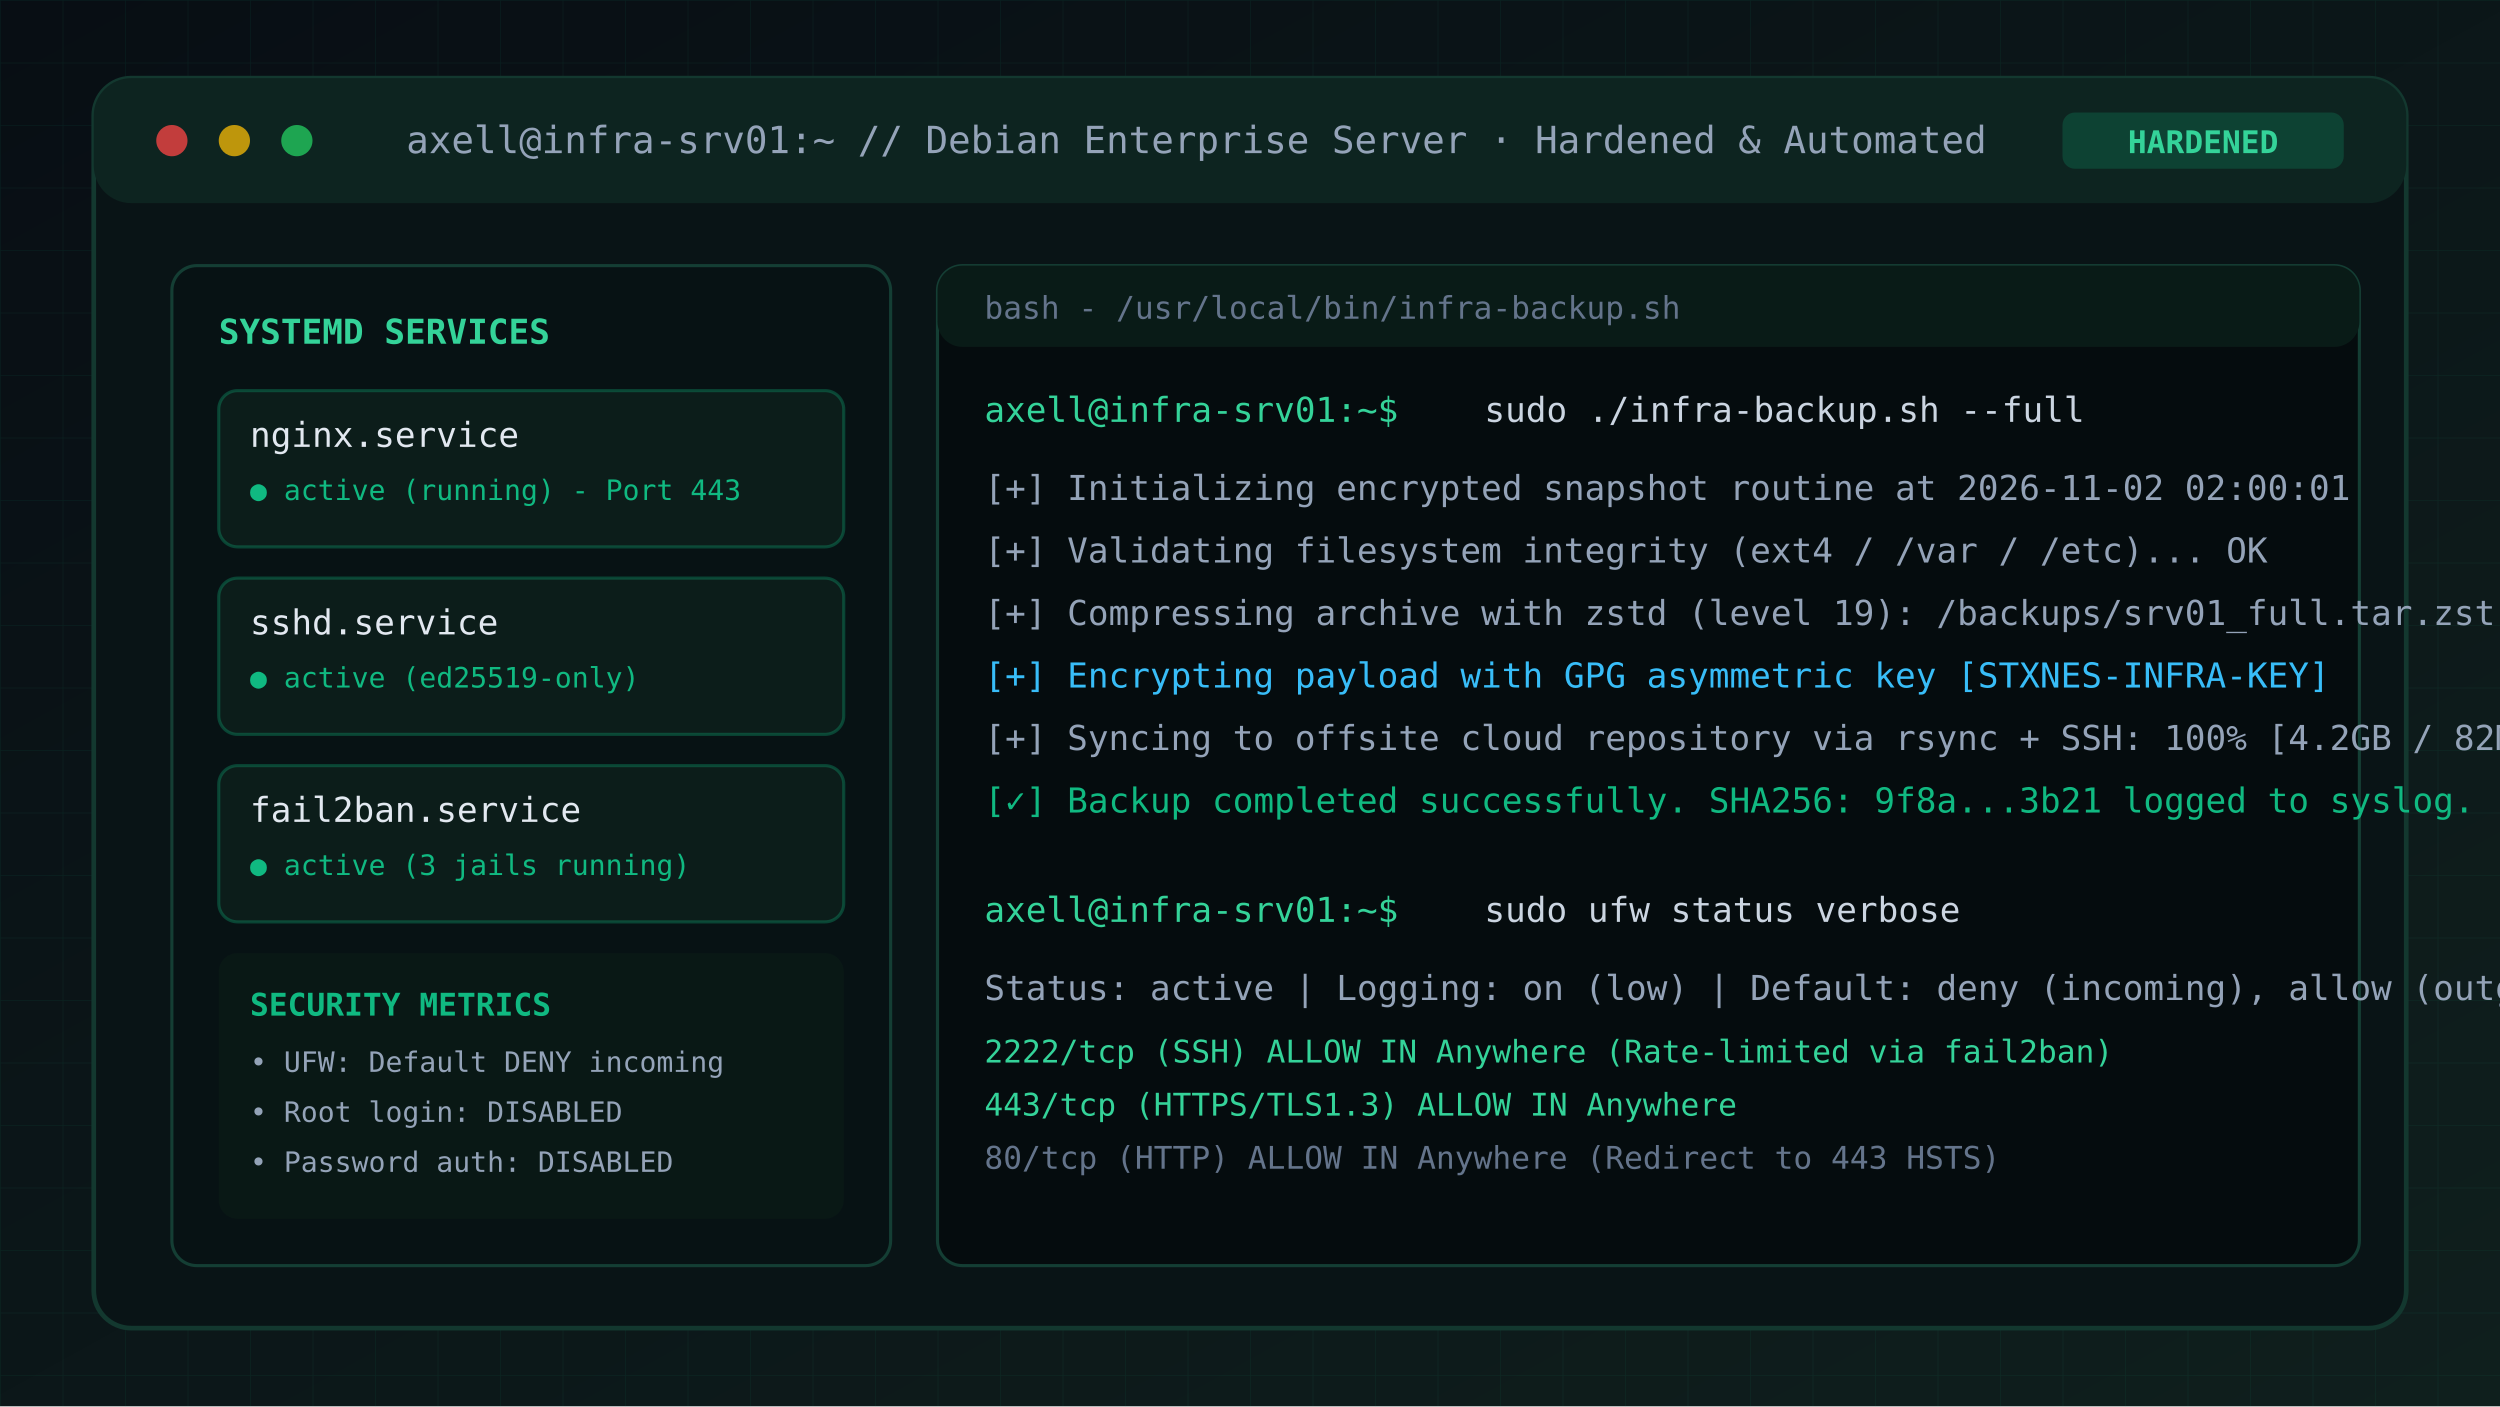
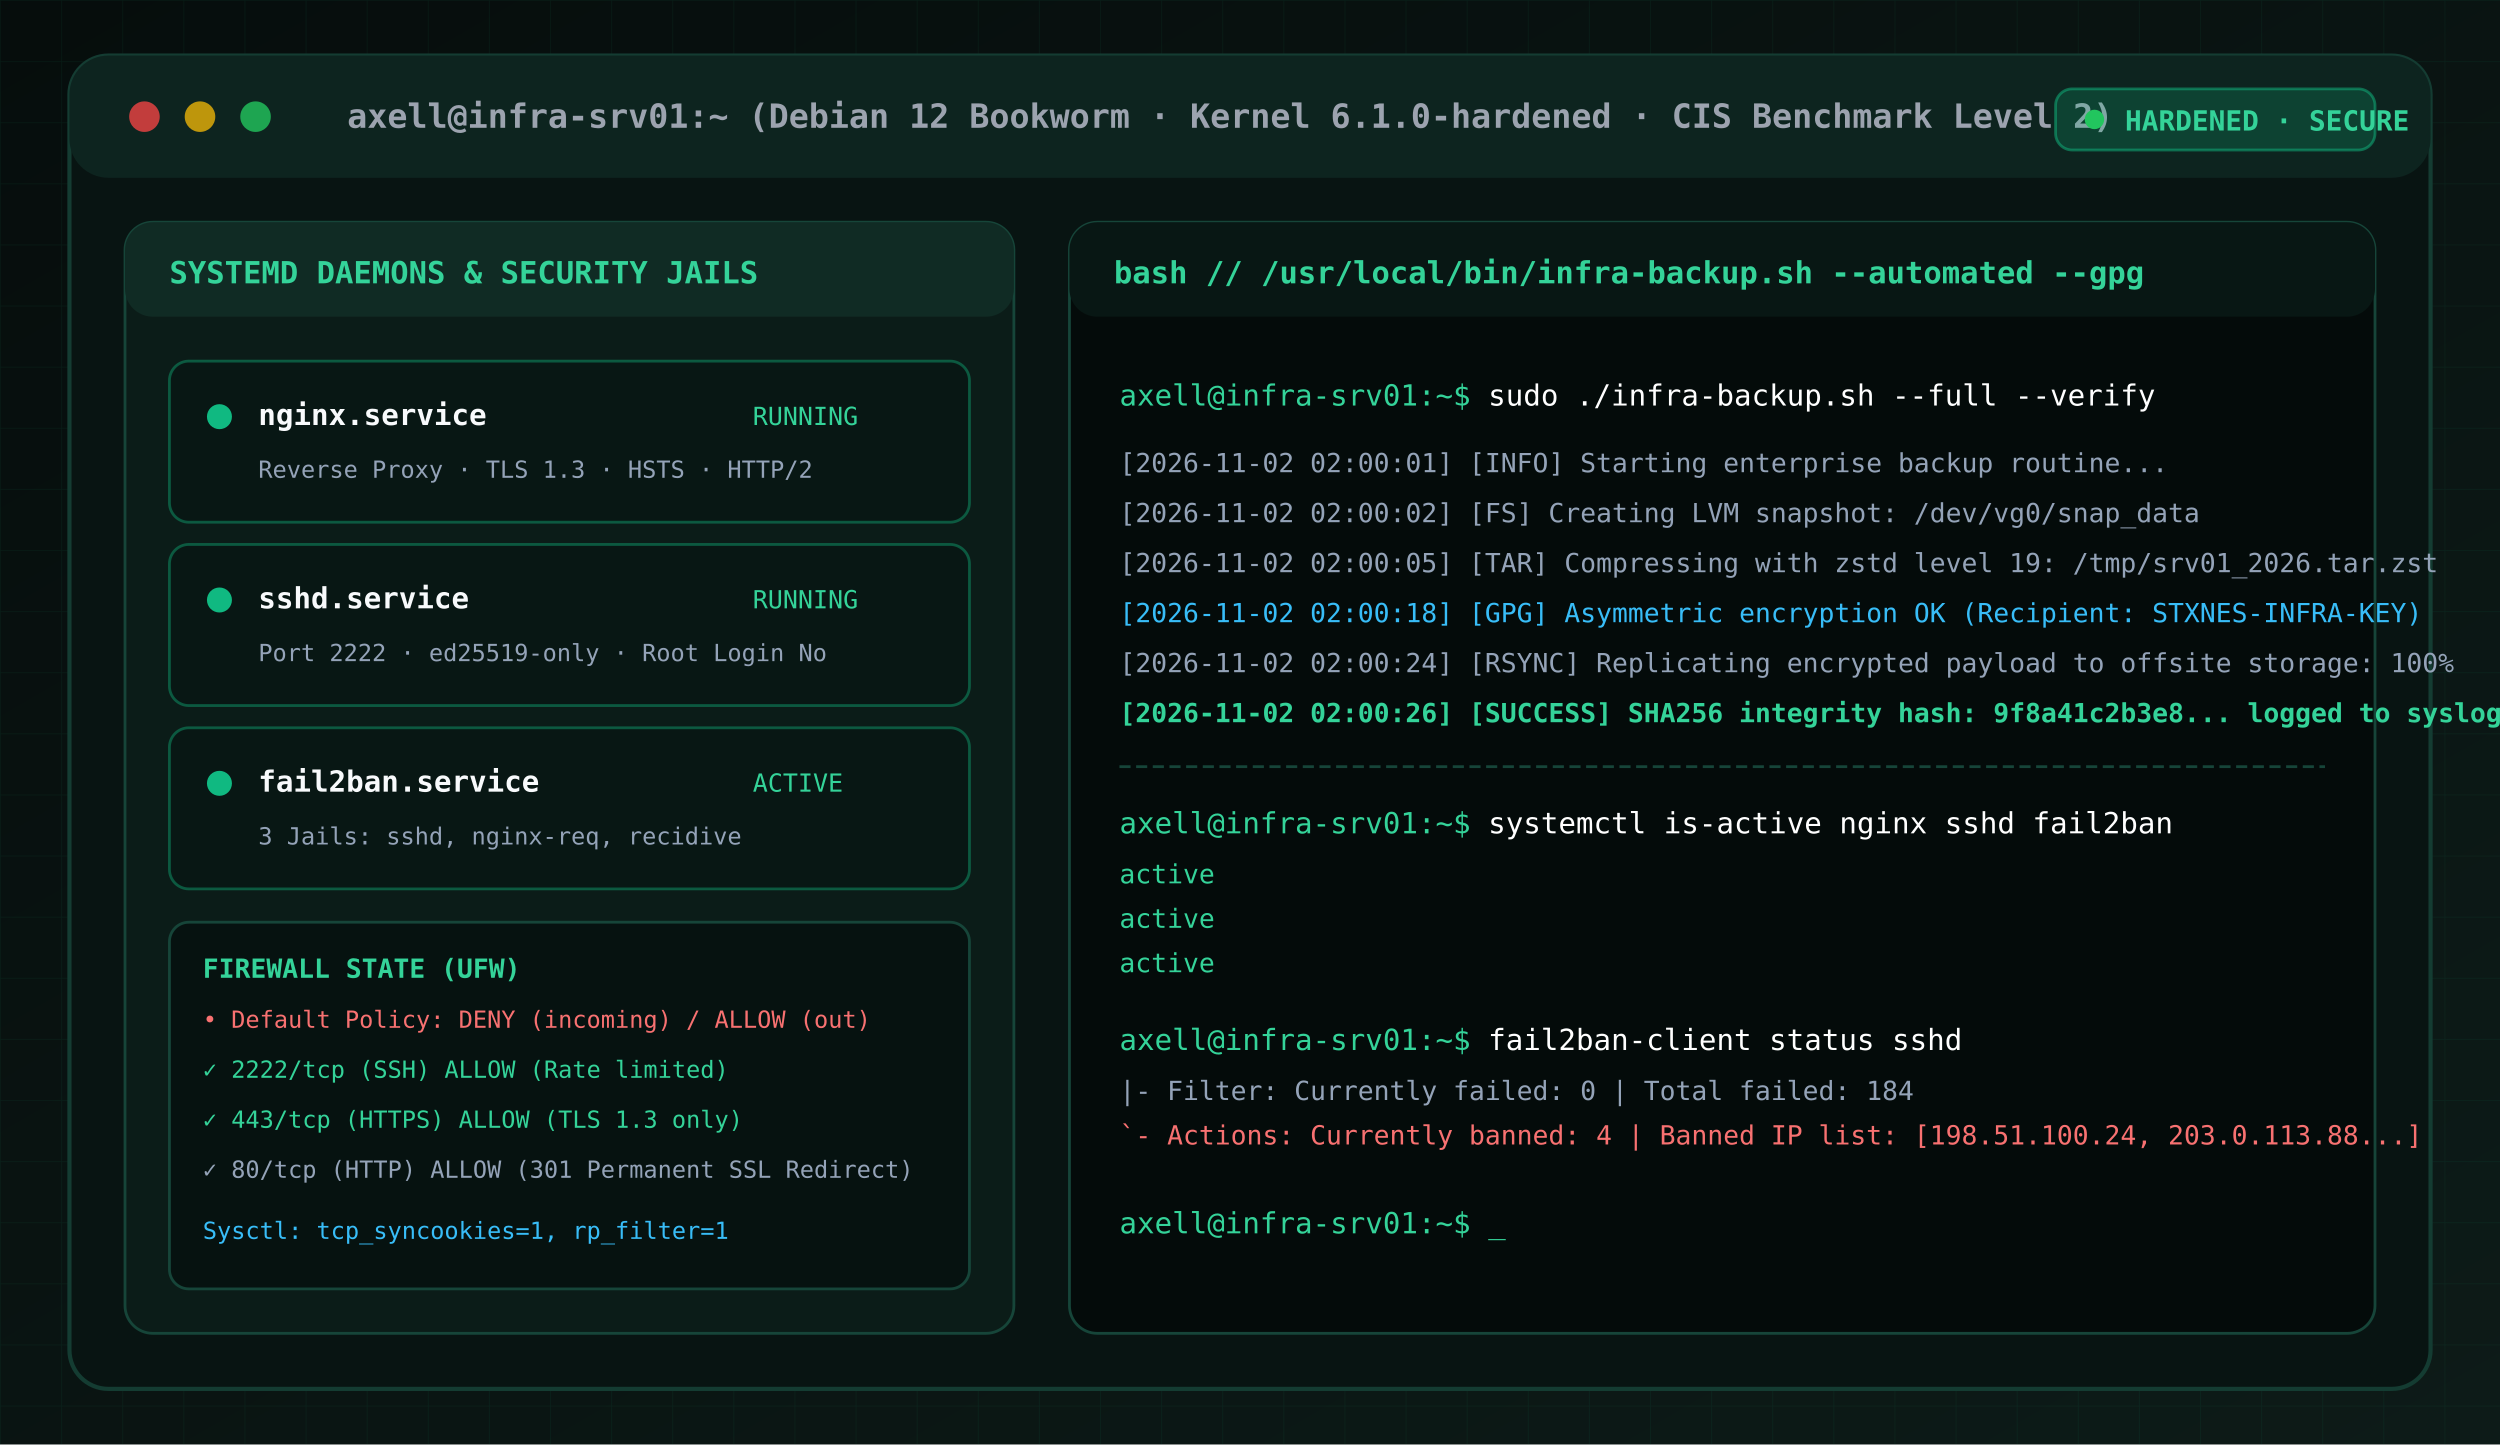
- <svg xmlns="http://www.w3.org/2000/svg" viewBox="0 0 800 450" width="100%" height="100%">
+ <svg xmlns="http://www.w3.org/2000/svg" viewBox="0 0 900 520" width="100%" height="100%">
  <defs>
-     <linearGradient id="bg-grad-lx" x1="0%" y1="0%" x2="100%" y2="100%">
-       <stop offset="0%" stop-color="#080e14" />
-       <stop offset="100%" stop-color="#0f1f1d" />
+     <linearGradient id="lx-bg" x1="0%" y1="0%" x2="100%" y2="100%">
+       <stop offset="0%" stop-color="#060d0c" />
+       <stop offset="100%" stop-color="#0d1b18" />
    </linearGradient>
-     <pattern id="grid-lx" width="20" height="20" patternUnits="userSpaceOnUse">
-       <path d="M 20 0 L 0 0 0 20" fill="none" stroke="#10b981" stroke-width="0.5" opacity="0.08" />
+     <pattern id="lx-grid" width="22" height="22" patternUnits="userSpaceOnUse">
+       <path d="M 22 0 L 0 0 0 22" fill="none" stroke="#10b981" stroke-width="0.5" opacity="0.08" />
    </pattern>
  </defs>
-   <rect width="800" height="450" fill="url(#bg-grad-lx)" />
-   <rect width="800" height="450" fill="url(#grid-lx)" />
-   <rect x="30" y="25" width="740" height="400" rx="12" fill="#091416" stroke="#13382f" stroke-width="1.5" />
-   <rect x="30" y="25" width="740" height="40" rx="12" fill="#0d2420" />
-   <circle cx="55" cy="45" r="5" fill="#ef4444" opacity="0.8" />
-   <circle cx="75" cy="45" r="5" fill="#eab308" opacity="0.8" />
-   <circle cx="95" cy="45" r="5" fill="#22c55e" opacity="0.8" />
-   <text x="130" y="49" font-family="'JetBrains Mono', monospace" font-size="12" fill="#94a3b8">axell@infra-srv01:~ // Debian Enterprise Server · Hardened &amp; Automated</text>
-   <rect x="660" y="36" width="90" height="18" rx="4" fill="#10b981" fill-opacity="0.2" />
-   <text x="705" y="49" text-anchor="middle" font-family="'JetBrains Mono', monospace" font-size="10" font-weight="bold" fill="#34d399">HARDENED</text>
-   <g transform="translate(55, 85)">
-     <rect width="230" height="320" rx="8" fill="#071214" stroke="#143e34" />
-     <text x="15" y="25" font-family="'JetBrains Mono', monospace" font-size="11" font-weight="bold" fill="#34d399">SYSTEMD SERVICES</text>
-     <rect x="15" y="40" width="200" height="50" rx="6" fill="#0c1d1a" stroke="#10b981" stroke-opacity="0.3" />
-     <text x="25" y="58" font-family="'JetBrains Mono', monospace" font-size="11" fill="#e2e8f0">nginx.service</text>
-     <text x="25" y="75" font-family="'JetBrains Mono', monospace" font-size="9" fill="#10b981">● active (running) - Port 443</text>
-     <rect x="15" y="100" width="200" height="50" rx="6" fill="#0c1d1a" stroke="#10b981" stroke-opacity="0.3" />
-     <text x="25" y="118" font-family="'JetBrains Mono', monospace" font-size="11" fill="#e2e8f0">sshd.service</text>
-     <text x="25" y="135" font-family="'JetBrains Mono', monospace" font-size="9" fill="#10b981">● active (ed25519-only)</text>
-     <rect x="15" y="160" width="200" height="50" rx="6" fill="#0c1d1a" stroke="#10b981" stroke-opacity="0.3" />
-     <text x="25" y="178" font-family="'JetBrains Mono', monospace" font-size="11" fill="#e2e8f0">fail2ban.service</text>
-     <text x="25" y="195" font-family="'JetBrains Mono', monospace" font-size="9" fill="#10b981">● active (3 jails running)</text>
-     <rect x="15" y="220" width="200" height="85" rx="6" fill="#091815" />
-     <text x="25" y="240" font-family="'JetBrains Mono', monospace" font-size="10" font-weight="bold" fill="#10b981">SECURITY METRICS</text>
-     <text x="25" y="258" font-family="'JetBrains Mono', monospace" font-size="9" fill="#94a3b8">• UFW: Default DENY incoming</text>
-     <text x="25" y="274" font-family="'JetBrains Mono', monospace" font-size="9" fill="#94a3b8">• Root login: DISABLED</text>
-     <text x="25" y="290" font-family="'JetBrains Mono', monospace" font-size="9" fill="#94a3b8">• Password auth: DISABLED</text>
+   <rect width="900" height="520" fill="url(#lx-bg)" />
+   <rect width="900" height="520" fill="url(#lx-grid)" />
+   <rect x="25" y="20" width="850" height="480" rx="14" fill="#081412" stroke="#143c32" stroke-width="1.5" />
+   <rect x="25" y="20" width="850" height="44" rx="14" fill="#0d241f" />
+   <circle cx="52" cy="42" r="5.5" fill="#ef4444" opacity="0.8" />
+   <circle cx="72" cy="42" r="5.5" fill="#eab308" opacity="0.8" />
+   <circle cx="92" cy="42" r="5.5" fill="#22c55e" opacity="0.8" />
+   <text x="125" y="46" font-family="'JetBrains Mono', monospace" font-size="12" font-weight="600" fill="#9ca3af">axell@infra-srv01:~ (Debian 12 Bookworm · Kernel 6.1.0-hardened · CIS Benchmark Level 2)</text>
+   <rect x="740" y="32" width="115" height="22" rx="6" fill="#10b981" fill-opacity="0.2" stroke="#10b981" stroke-opacity="0.5" />
+   <circle cx="754" cy="43" r="3.5" fill="#22c55e" />
+   <text x="765" y="47" font-family="'JetBrains Mono', monospace" font-size="10" font-weight="bold" fill="#34d399">HARDENED · SECURE</text>
+   <g transform="translate(45, 80)">
+     <rect width="320" height="400" rx="10" fill="#0b1c18" stroke="#164539" />
+     <rect width="320" height="34" rx="10" fill="#102b24" />
+     <text x="16" y="22" font-family="'JetBrains Mono', monospace" font-size="11" font-weight="bold" fill="#34d399">SYSTEMD DAEMONS &amp; SECURITY JAILS</text>
+     <g transform="translate(16, 50)">
+       <rect width="288" height="58" rx="7" fill="#081714" stroke="#10b981" stroke-opacity="0.4" />
+       <circle cx="18" cy="20" r="4.5" fill="#10b981" />
+       <text x="32" y="23" font-family="'JetBrains Mono', monospace" font-size="10.5" font-weight="bold" fill="#f8fafc">nginx.service</text>
+       <text x="210" y="23" font-family="'JetBrains Mono', monospace" font-size="9" fill="#34d399">RUNNING</text>
+       <text x="32" y="42" font-family="'JetBrains Mono', monospace" font-size="8.5" fill="#94a3b8">Reverse Proxy · TLS 1.3 · HSTS · HTTP/2</text>
+     </g>
+     <g transform="translate(16, 116)">
+       <rect width="288" height="58" rx="7" fill="#081714" stroke="#10b981" stroke-opacity="0.4" />
+       <circle cx="18" cy="20" r="4.5" fill="#10b981" />
+       <text x="32" y="23" font-family="'JetBrains Mono', monospace" font-size="10.5" font-weight="bold" fill="#f8fafc">sshd.service</text>
+       <text x="210" y="23" font-family="'JetBrains Mono', monospace" font-size="9" fill="#34d399">RUNNING</text>
+       <text x="32" y="42" font-family="'JetBrains Mono', monospace" font-size="8.5" fill="#94a3b8">Port 2222 · ed25519-only · Root Login No</text>
+     </g>
+     <g transform="translate(16, 182)">
+       <rect width="288" height="58" rx="7" fill="#081714" stroke="#10b981" stroke-opacity="0.4" />
+       <circle cx="18" cy="20" r="4.5" fill="#10b981" />
+       <text x="32" y="23" font-family="'JetBrains Mono', monospace" font-size="10.5" font-weight="bold" fill="#f8fafc">fail2ban.service</text>
+       <text x="210" y="23" font-family="'JetBrains Mono', monospace" font-size="9" fill="#34d399">ACTIVE</text>
+       <text x="32" y="42" font-family="'JetBrains Mono', monospace" font-size="8.5" fill="#94a3b8">3 Jails: sshd, nginx-req, recidive</text>
+     </g>
+     <g transform="translate(16, 252)">
+       <rect width="288" height="132" rx="7" fill="#061210" stroke="#164539" />
+       <text x="12" y="20" font-family="'JetBrains Mono', monospace" font-size="9.5" font-weight="bold" fill="#34d399">FIREWALL STATE (UFW)</text>
+       <text x="12" y="38" font-family="'JetBrains Mono', monospace" font-size="8.5" fill="#f87171">• Default Policy: DENY (incoming) / ALLOW (out)</text>
+       <text x="12" y="56" font-family="'JetBrains Mono', monospace" font-size="8.5" fill="#34d399">✓ 2222/tcp (SSH)   ALLOW (Rate limited)</text>
+       <text x="12" y="74" font-family="'JetBrains Mono', monospace" font-size="8.5" fill="#34d399">✓ 443/tcp (HTTPS)  ALLOW (TLS 1.3 only)</text>
+       <text x="12" y="92" font-family="'JetBrains Mono', monospace" font-size="8.5" fill="#94a3b8">✓ 80/tcp (HTTP)    ALLOW (301 Permanent SSL Redirect)</text>
+       <text x="12" y="114" font-family="'JetBrains Mono', monospace" font-size="8.5" fill="#38bdf8">Sysctl: tcp_syncookies=1, rp_filter=1</text>
+     </g>
  </g>
-   <g transform="translate(300, 85)">
-     <rect width="455" height="320" rx="8" fill="#050c0e" stroke="#143e34" />
-     <rect width="455" height="26" rx="8" fill="#091b17" />
-     <text x="15" y="17" font-family="'JetBrains Mono', monospace" font-size="10" fill="#64748b">bash - /usr/local/bin/infra-backup.sh</text>
-     <text x="15" y="50" font-family="'JetBrains Mono', monospace" font-size="11" fill="#34d399">axell@infra-srv01:~$</text>
-     <text x="175" y="50" font-family="'JetBrains Mono', monospace" font-size="11" fill="#cbd5e1">sudo ./infra-backup.sh --full</text>
-     <text x="15" y="75" font-family="'JetBrains Mono', monospace" font-size="11" fill="#94a3b8">[+] Initializing encrypted snapshot routine at 2026-11-02 02:00:01</text>
-     <text x="15" y="95" font-family="'JetBrains Mono', monospace" font-size="11" fill="#94a3b8">[+] Validating filesystem integrity (ext4 / /var / /etc)... OK</text>
-     <text x="15" y="115" font-family="'JetBrains Mono', monospace" font-size="11" fill="#94a3b8">[+] Compressing archive with zstd (level 19): /backups/srv01_full.tar.zst</text>
-     <text x="15" y="135" font-family="'JetBrains Mono', monospace" font-size="11" fill="#38bdf8">[+] Encrypting payload with GPG asymmetric key [STXNES-INFRA-KEY]</text>
-     <text x="15" y="155" font-family="'JetBrains Mono', monospace" font-size="11" fill="#94a3b8">[+] Syncing to offsite cloud repository via rsync + SSH: 100% [4.2GB / 82MB/s]</text>
-     <text x="15" y="175" font-family="'JetBrains Mono', monospace" font-size="11" fill="#10b981">[✓] Backup completed successfully. SHA256: 9f8a...3b21 logged to syslog.</text>
-     <text x="15" y="210" font-family="'JetBrains Mono', monospace" font-size="11" fill="#34d399">axell@infra-srv01:~$</text>
-     <text x="175" y="210" font-family="'JetBrains Mono', monospace" font-size="11" fill="#cbd5e1">sudo ufw status verbose</text>
-     <text x="15" y="235" font-family="'JetBrains Mono', monospace" font-size="11" fill="#94a3b8">Status: active | Logging: on (low) | Default: deny (incoming), allow (outgoing)</text>
-     <text x="15" y="255" font-family="'JetBrains Mono', monospace" font-size="10" fill="#34d399">2222/tcp (SSH)          ALLOW IN    Anywhere (Rate-limited via fail2ban)</text>
-     <text x="15" y="272" font-family="'JetBrains Mono', monospace" font-size="10" fill="#34d399">443/tcp (HTTPS/TLS1.3)  ALLOW IN    Anywhere</text>
-     <text x="15" y="289" font-family="'JetBrains Mono', monospace" font-size="10" fill="#64748b">80/tcp (HTTP)           ALLOW IN    Anywhere (Redirect to 443 HSTS)</text>
+   <g transform="translate(385, 80)">
+     <rect width="470" height="400" rx="10" fill="#040b0a" stroke="#164539" />
+     <rect width="470" height="34" rx="10" fill="#081714" />
+     <text x="16" y="22" font-family="'JetBrains Mono', monospace" font-size="11" font-weight="bold" fill="#34d399">bash // /usr/local/bin/infra-backup.sh --automated --gpg</text>
+     <g transform="translate(18, 52)">
+       <text x="0" y="14" font-family="'JetBrains Mono', monospace" font-size="10.5" fill="#34d399">axell@infra-srv01:~$ <tspan fill="#ffffff">sudo ./infra-backup.sh --full --verify</tspan>
+       </text>
+       <text x="0" y="38" font-family="'JetBrains Mono', monospace" font-size="9.5" fill="#94a3b8">[2026-11-02 02:00:01] [INFO] Starting enterprise backup routine...</text>
+       <text x="0" y="56" font-family="'JetBrains Mono', monospace" font-size="9.5" fill="#94a3b8">[2026-11-02 02:00:02] [FS] Creating LVM snapshot: /dev/vg0/snap_data</text>
+       <text x="0" y="74" font-family="'JetBrains Mono', monospace" font-size="9.5" fill="#94a3b8">[2026-11-02 02:00:05] [TAR] Compressing with zstd level 19: /tmp/srv01_2026.tar.zst</text>
+       <text x="0" y="92" font-family="'JetBrains Mono', monospace" font-size="9.5" fill="#38bdf8">[2026-11-02 02:00:18] [GPG] Asymmetric encryption OK (Recipient: STXNES-INFRA-KEY)</text>
+       <text x="0" y="110" font-family="'JetBrains Mono', monospace" font-size="9.5" fill="#94a3b8">[2026-11-02 02:00:24] [RSYNC] Replicating encrypted payload to offsite storage: 100%</text>
+       <text x="0" y="128" font-family="'JetBrains Mono', monospace" font-size="9.5" font-weight="bold" fill="#34d399">[2026-11-02 02:00:26] [SUCCESS] SHA256 integrity hash: 9f8a41c2b3e8... logged to syslog.</text>
+       <line x1="0" y1="144" x2="434" y2="144" stroke="#164539" stroke-dasharray="4 2" />
+       <text x="0" y="168" font-family="'JetBrains Mono', monospace" font-size="10.5" fill="#34d399">axell@infra-srv01:~$ <tspan fill="#ffffff">systemctl is-active nginx sshd fail2ban</tspan>
+       </text>
+       <text x="0" y="186" font-family="'JetBrains Mono', monospace" font-size="9.5" fill="#34d399">active</text>
+       <text x="0" y="202" font-family="'JetBrains Mono', monospace" font-size="9.5" fill="#34d399">active</text>
+       <text x="0" y="218" font-family="'JetBrains Mono', monospace" font-size="9.5" fill="#34d399">active</text>
+       <text x="0" y="246" font-family="'JetBrains Mono', monospace" font-size="10.5" fill="#34d399">axell@infra-srv01:~$ <tspan fill="#ffffff">fail2ban-client status sshd</tspan>
+       </text>
+       <text x="0" y="264" font-family="'JetBrains Mono', monospace" font-size="9.5" fill="#94a3b8">|- Filter: Currently failed: 0 | Total failed: 184</text>
+       <text x="0" y="280" font-family="'JetBrains Mono', monospace" font-size="9.5" fill="#f87171">`- Actions: Currently banned: 4 | Banned IP list: [198.51.100.24, 203.0.113.88...]</text>
+       <text x="0" y="312" font-family="'JetBrains Mono', monospace" font-size="10.5" fill="#34d399">axell@infra-srv01:~$ <tspan fill="#34d399" class="animate-pulse">_</tspan>
+       </text>
+     </g>
  </g>
</svg>
